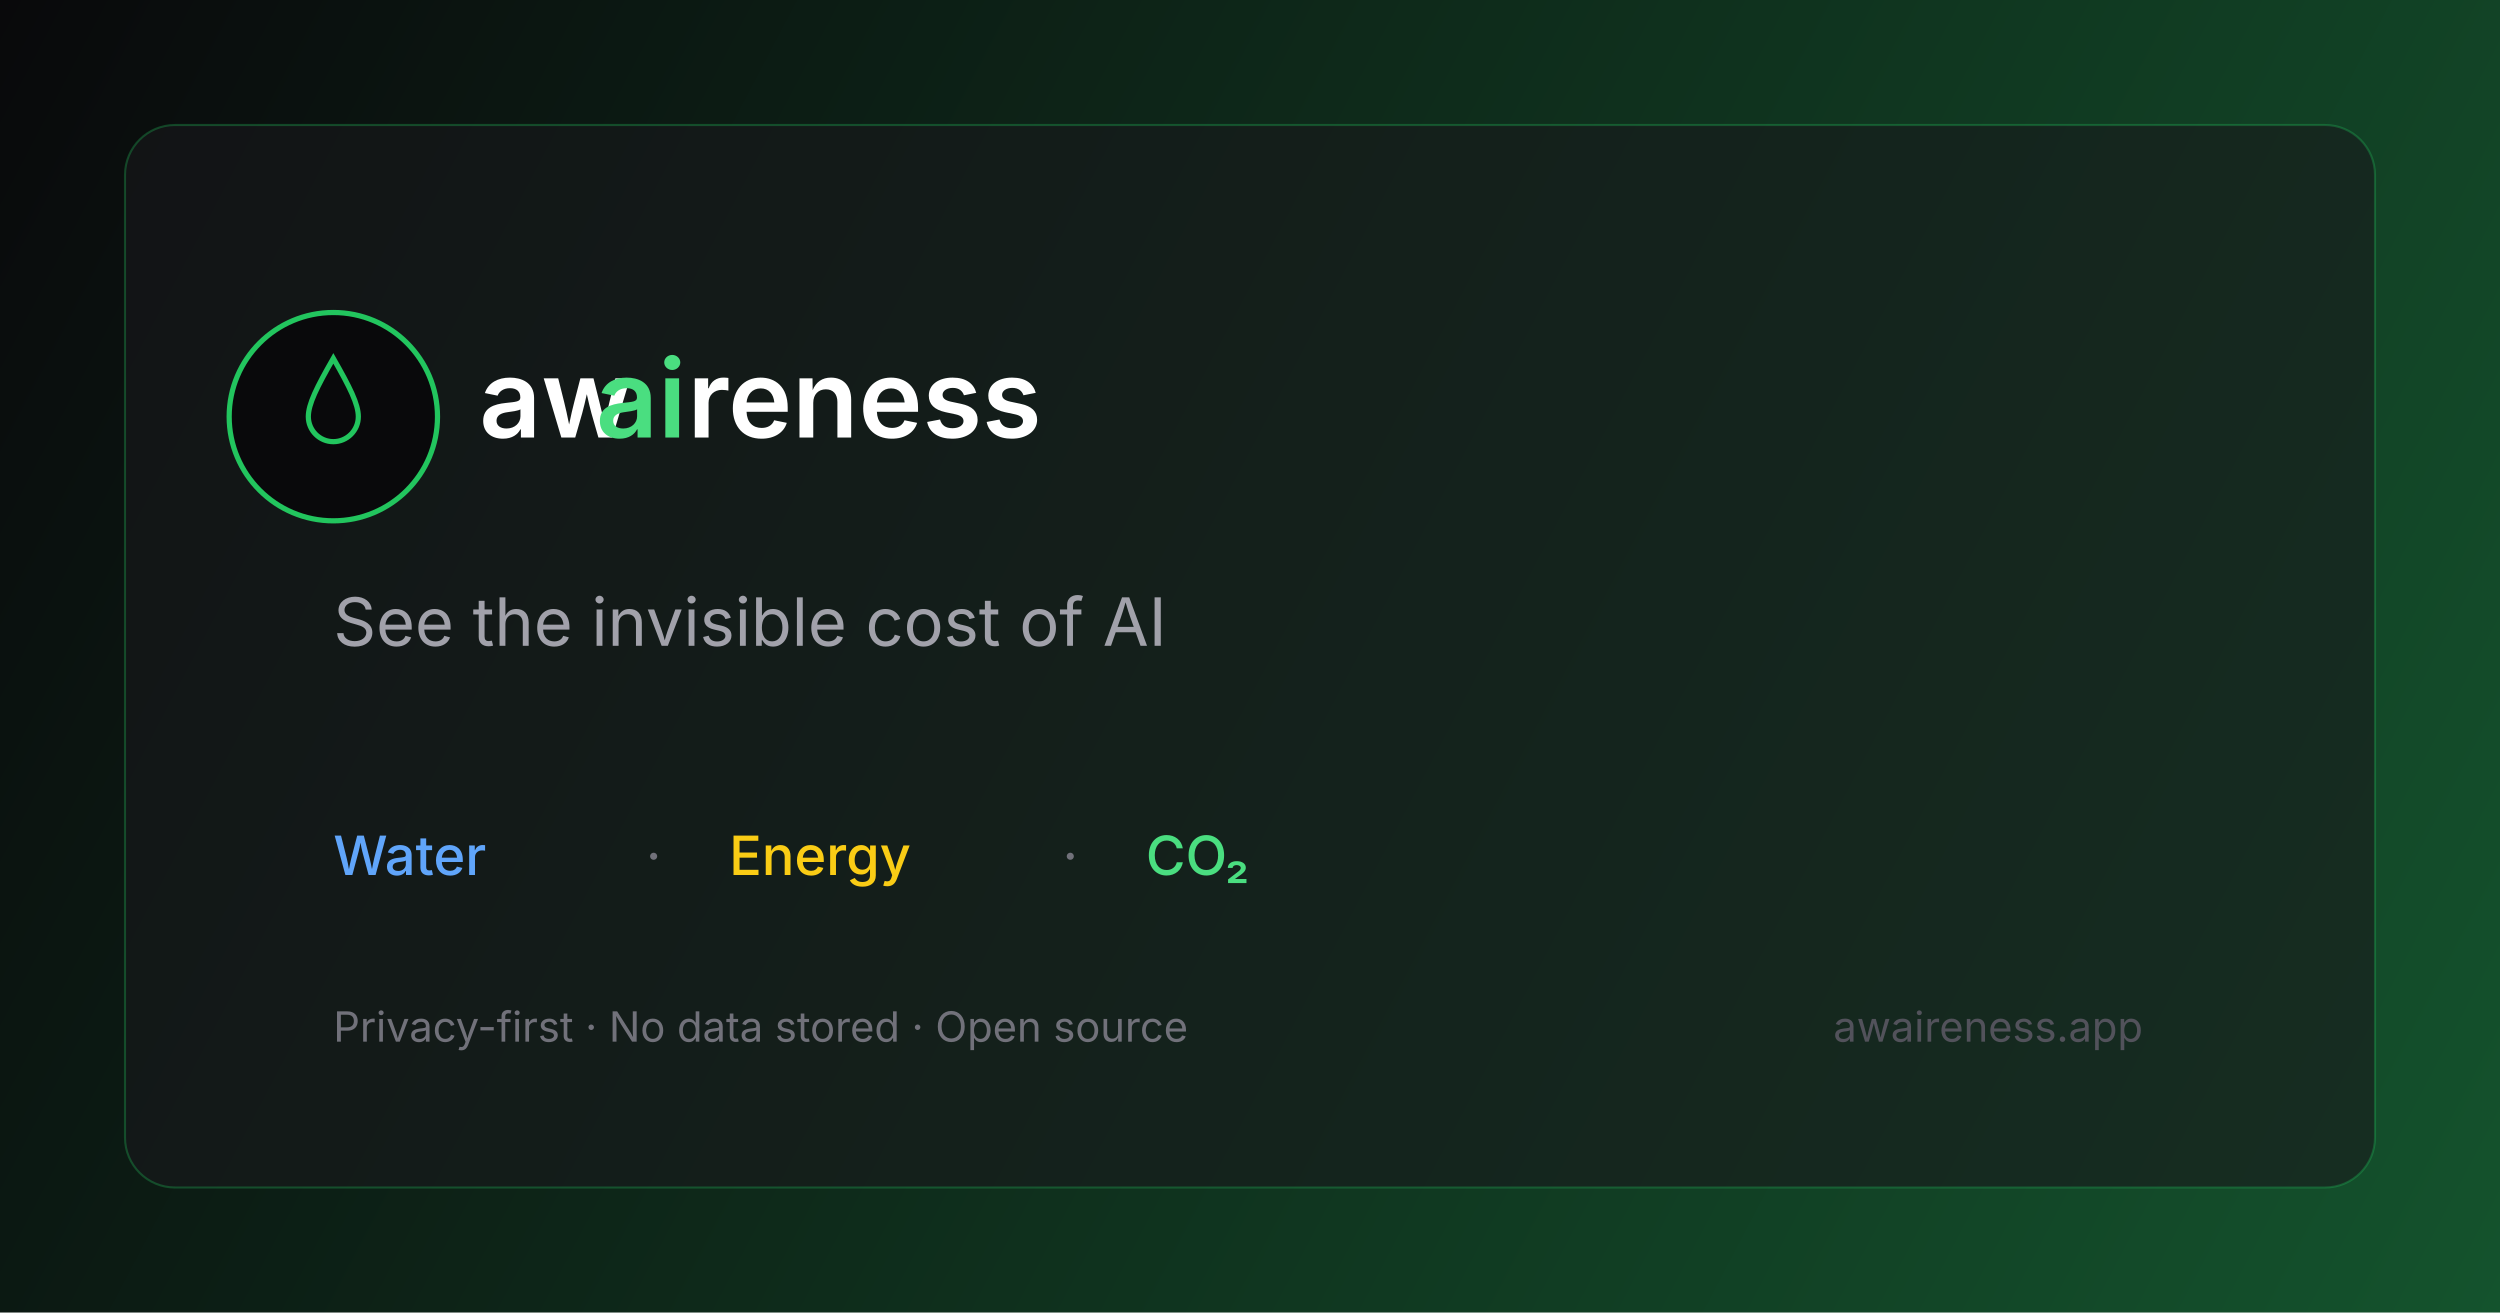
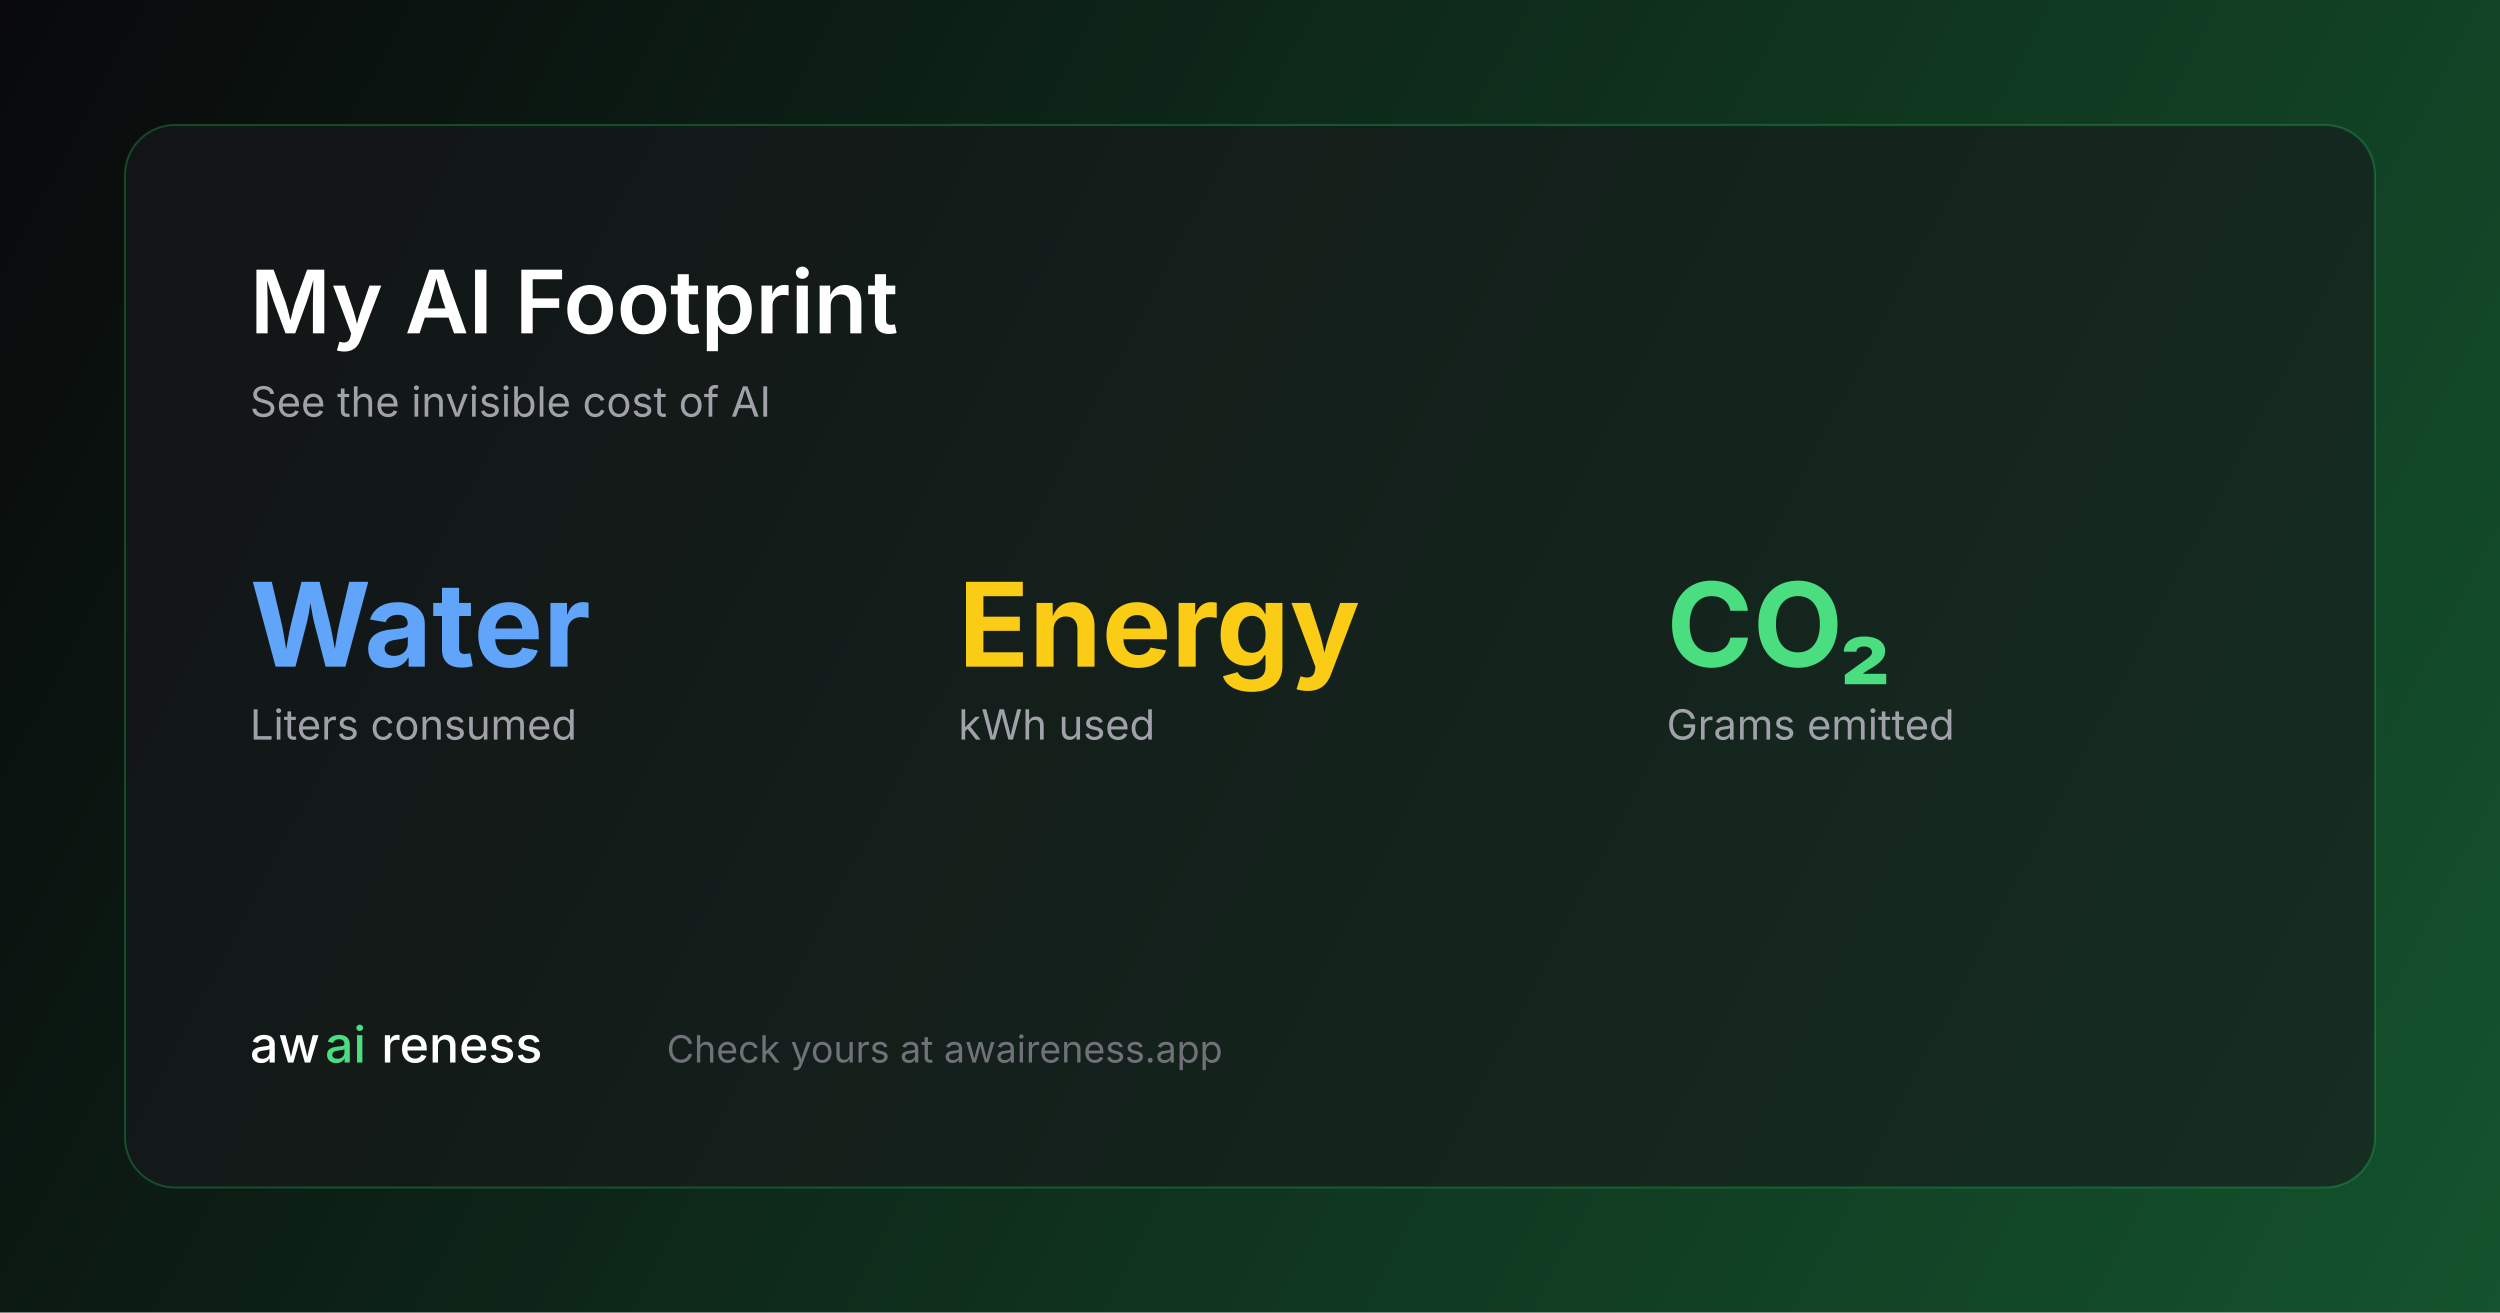
<svg xmlns="http://www.w3.org/2000/svg" viewBox="0 0 1200 630" width="1200" height="630">
  <defs>
    <linearGradient id="bg" x1="0" y1="0" x2="1200" y2="630" gradientUnits="userSpaceOnUse">
      <stop offset="0" stop-color="#09090b" />
      <stop offset="1" stop-color="#14532d" />
    </linearGradient>
  </defs>
  <rect width="1200" height="630" fill="url(#bg)" />
  <rect x="60" y="60" width="1080" height="510" rx="24" fill="rgba(24,24,27,0.6)" stroke="rgba(34,197,94,0.3)" stroke-width="1" />
-   <circle cx="160" cy="200" r="50" fill="#09090b" stroke="#22c55e" stroke-width="2.5" />
-   <path d="M160 172 C152 186, 148 194, 148 200 C148 206.6 153.4 212 160 212 C166.6 212 172 206.6 172 200 C172 194 168 186 160 172Z" fill="none" stroke="#22c55e" stroke-width="2.5" stroke-linecap="round" />
-   <text x="230" y="210" font-family="-apple-system,system-ui,sans-serif" font-weight="600" font-size="52" fill="#ffffff">aw</text>
-   <text x="286" y="210" font-family="-apple-system,system-ui,sans-serif" font-weight="600" font-size="52" fill="#4ade80">ai</text>
-   <text x="330" y="210" font-family="-apple-system,system-ui,sans-serif" font-weight="600" font-size="52" fill="#ffffff">reness</text>
-   <text x="160" y="310" font-family="-apple-system,system-ui,sans-serif" font-weight="400" font-size="32" fill="#a1a1aa">See the invisible cost of AI</text>
-   <text x="160" y="420" font-family="-apple-system,system-ui,sans-serif" font-weight="500" font-size="26" fill="#60a5fa">Water</text>
-   <text x="310" y="420" font-family="-apple-system,system-ui,sans-serif" font-weight="400" font-size="26" fill="#71717a">·</text>
-   <text x="350" y="420" font-family="-apple-system,system-ui,sans-serif" font-weight="500" font-size="26" fill="#facc15">Energy</text>
-   <text x="510" y="420" font-family="-apple-system,system-ui,sans-serif" font-weight="400" font-size="26" fill="#71717a">·</text>
-   <text x="550" y="420" font-family="-apple-system,system-ui,sans-serif" font-weight="500" font-size="26" fill="#4ade80">CO₂</text>
-   <text x="160" y="500" font-family="-apple-system,system-ui,sans-serif" font-weight="400" font-size="20" fill="#71717a">Privacy-first · No data stored · Open source</text>
-   <text x="880" y="500" font-family="-apple-system,system-ui,sans-serif" font-weight="400" font-size="20" fill="#52525b">awaireness.app</text>
+   <text x="120" y="160" font-family="-apple-system,system-ui,sans-serif" font-weight="600" font-size="42" fill="#ffffff">My AI Footprint</text>
+   <text x="120" y="200" font-family="-apple-system,system-ui,sans-serif" font-weight="400" font-size="20" fill="#a1a1aa">See the invisible cost of AI</text>
+   <text x="120" y="320" font-family="-apple-system,system-ui,sans-serif" font-weight="700" font-size="56" fill="#60a5fa">Water</text>
+   <text x="120" y="355" font-family="-apple-system,system-ui,sans-serif" font-weight="400" font-size="20" fill="#a1a1aa">Liters consumed</text>
+   <text x="460" y="320" font-family="-apple-system,system-ui,sans-serif" font-weight="700" font-size="56" fill="#facc15">Energy</text>
+   <text x="460" y="355" font-family="-apple-system,system-ui,sans-serif" font-weight="400" font-size="20" fill="#a1a1aa">kWh used</text>
+   <text x="800" y="320" font-family="-apple-system,system-ui,sans-serif" font-weight="700" font-size="56" fill="#4ade80">CO₂</text>
+   <text x="800" y="355" font-family="-apple-system,system-ui,sans-serif" font-weight="400" font-size="20" fill="#a1a1aa">Grams emitted</text>
+   <text x="120" y="510" font-family="-apple-system,system-ui,sans-serif" font-weight="500" font-size="24" fill="#ffffff">aw</text>
+   <text x="156" y="510" font-family="-apple-system,system-ui,sans-serif" font-weight="500" font-size="24" fill="#4ade80">ai</text>
+   <text x="183" y="510" font-family="-apple-system,system-ui,sans-serif" font-weight="500" font-size="24" fill="#ffffff">reness</text>
+   <text x="320" y="510" font-family="-apple-system,system-ui,sans-serif" font-weight="400" font-size="18" fill="#71717a">Check yours at awaireness.app</text>
</svg>
